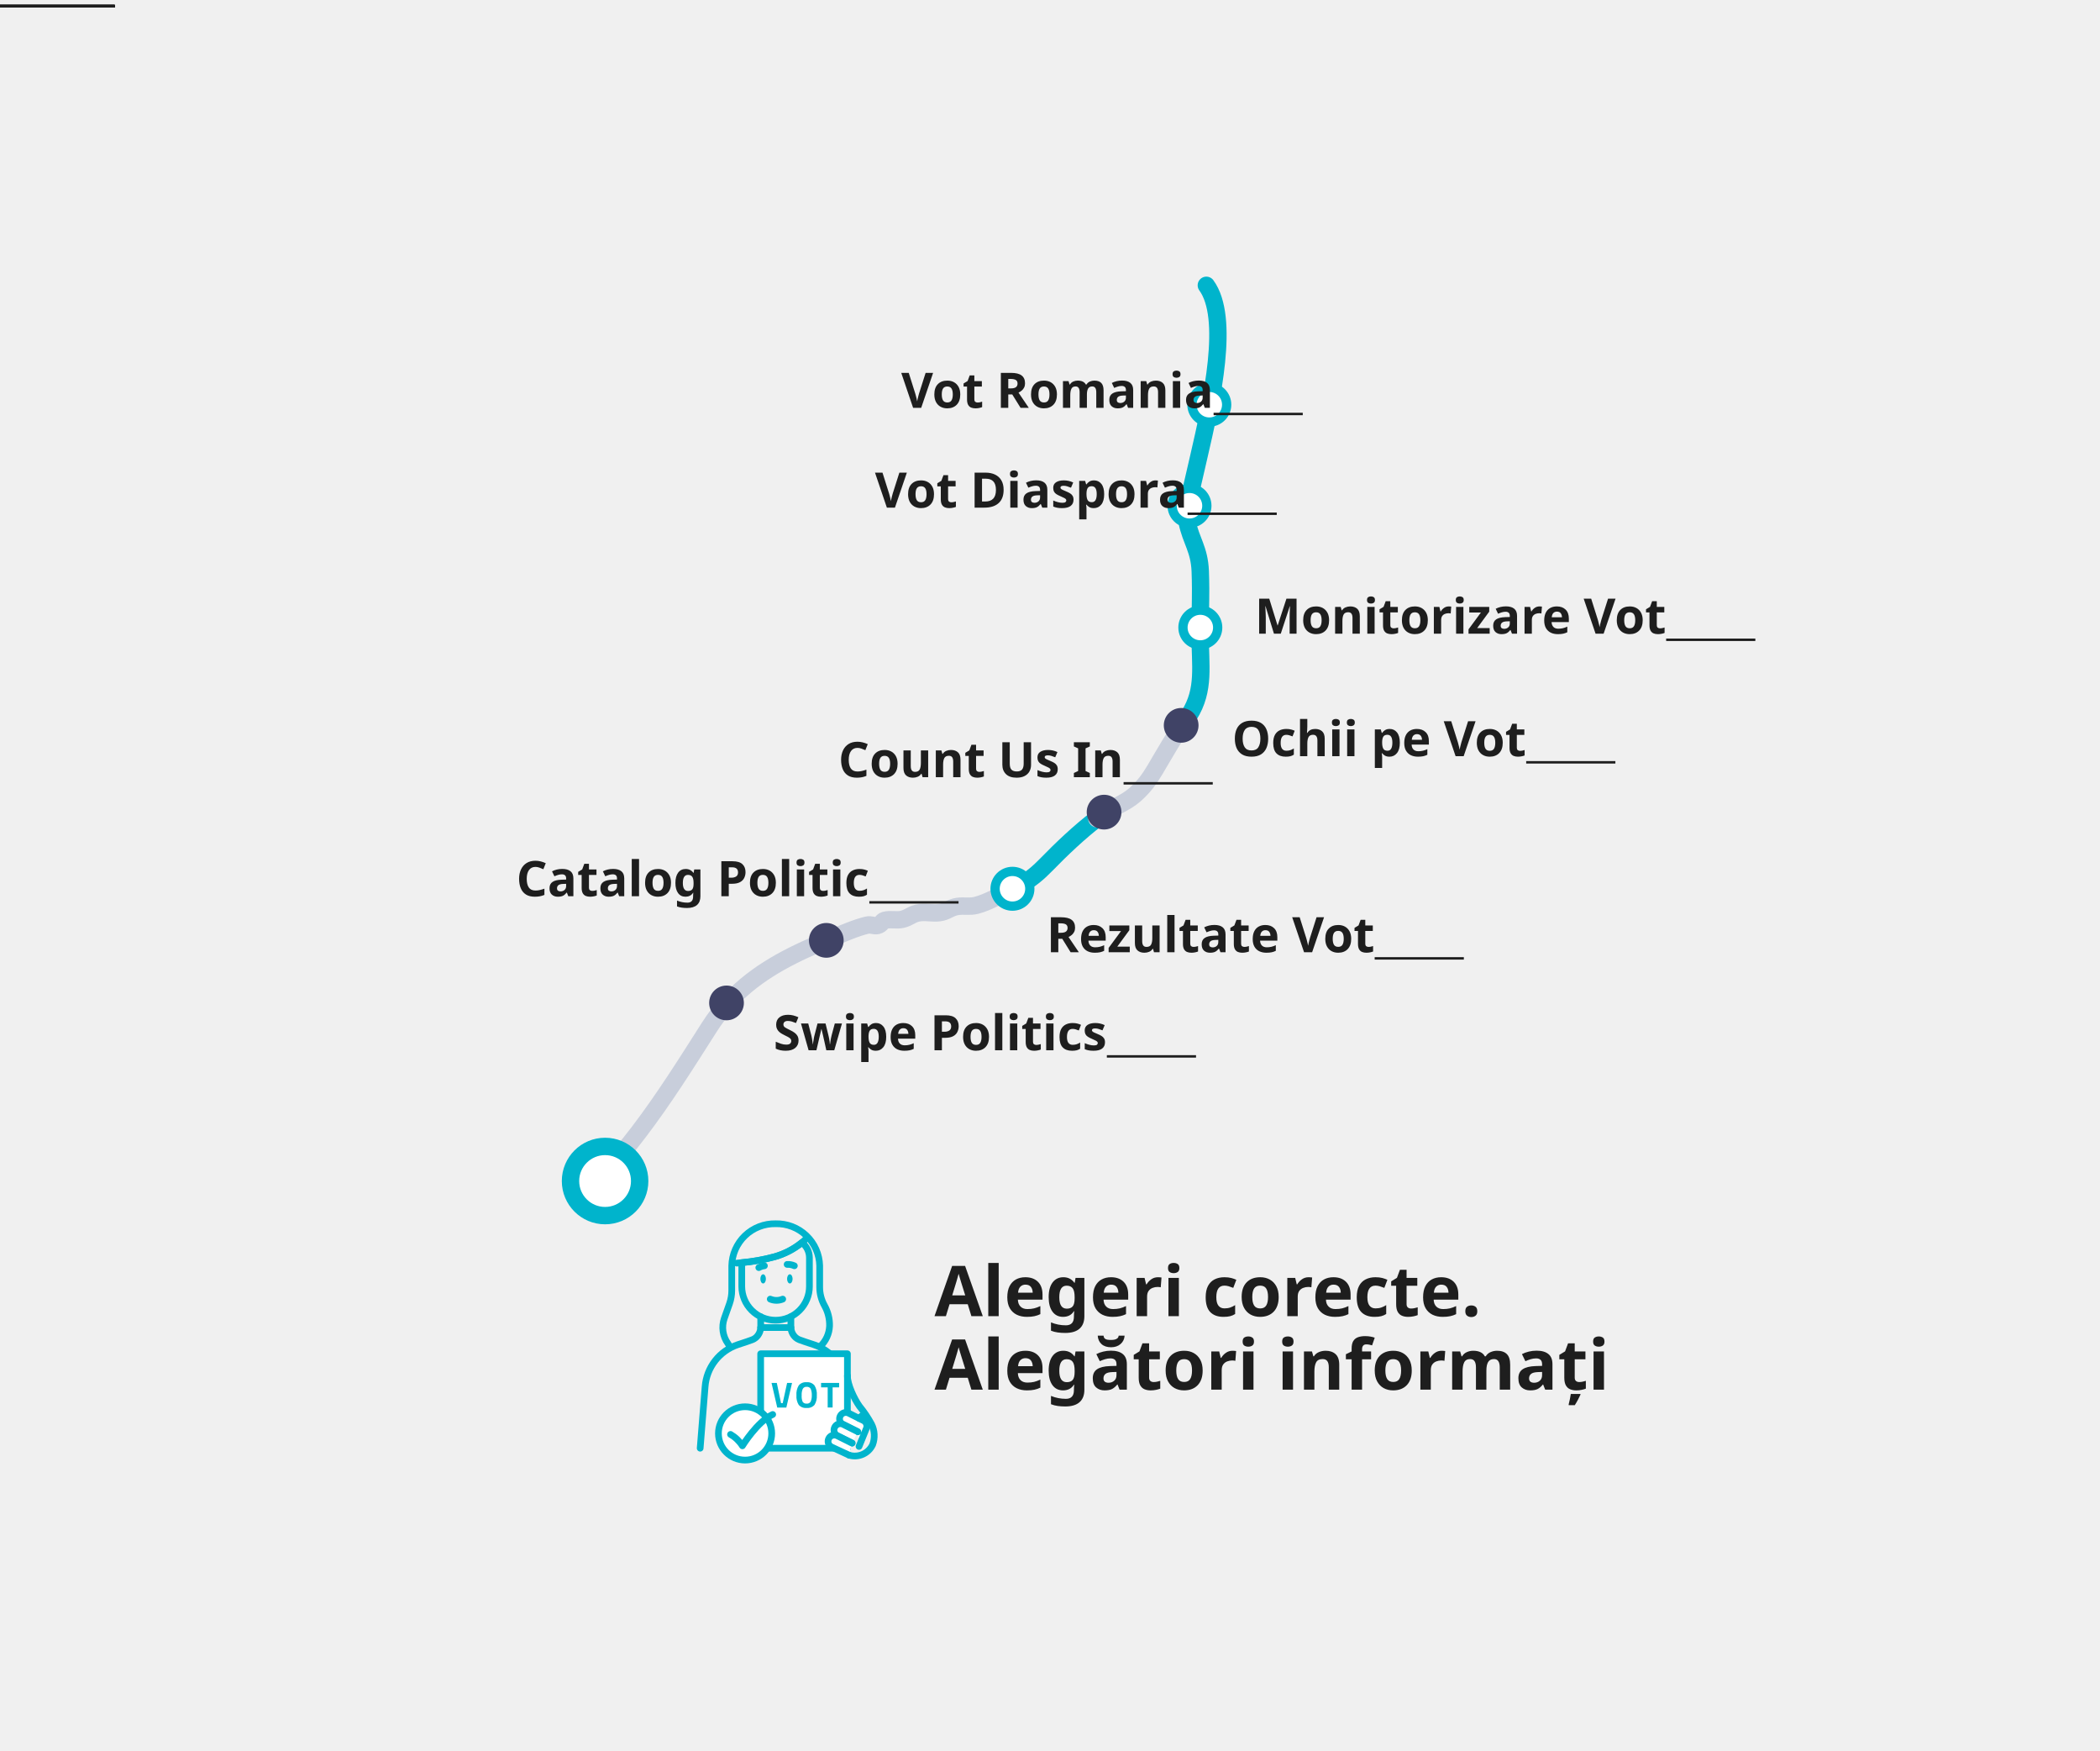
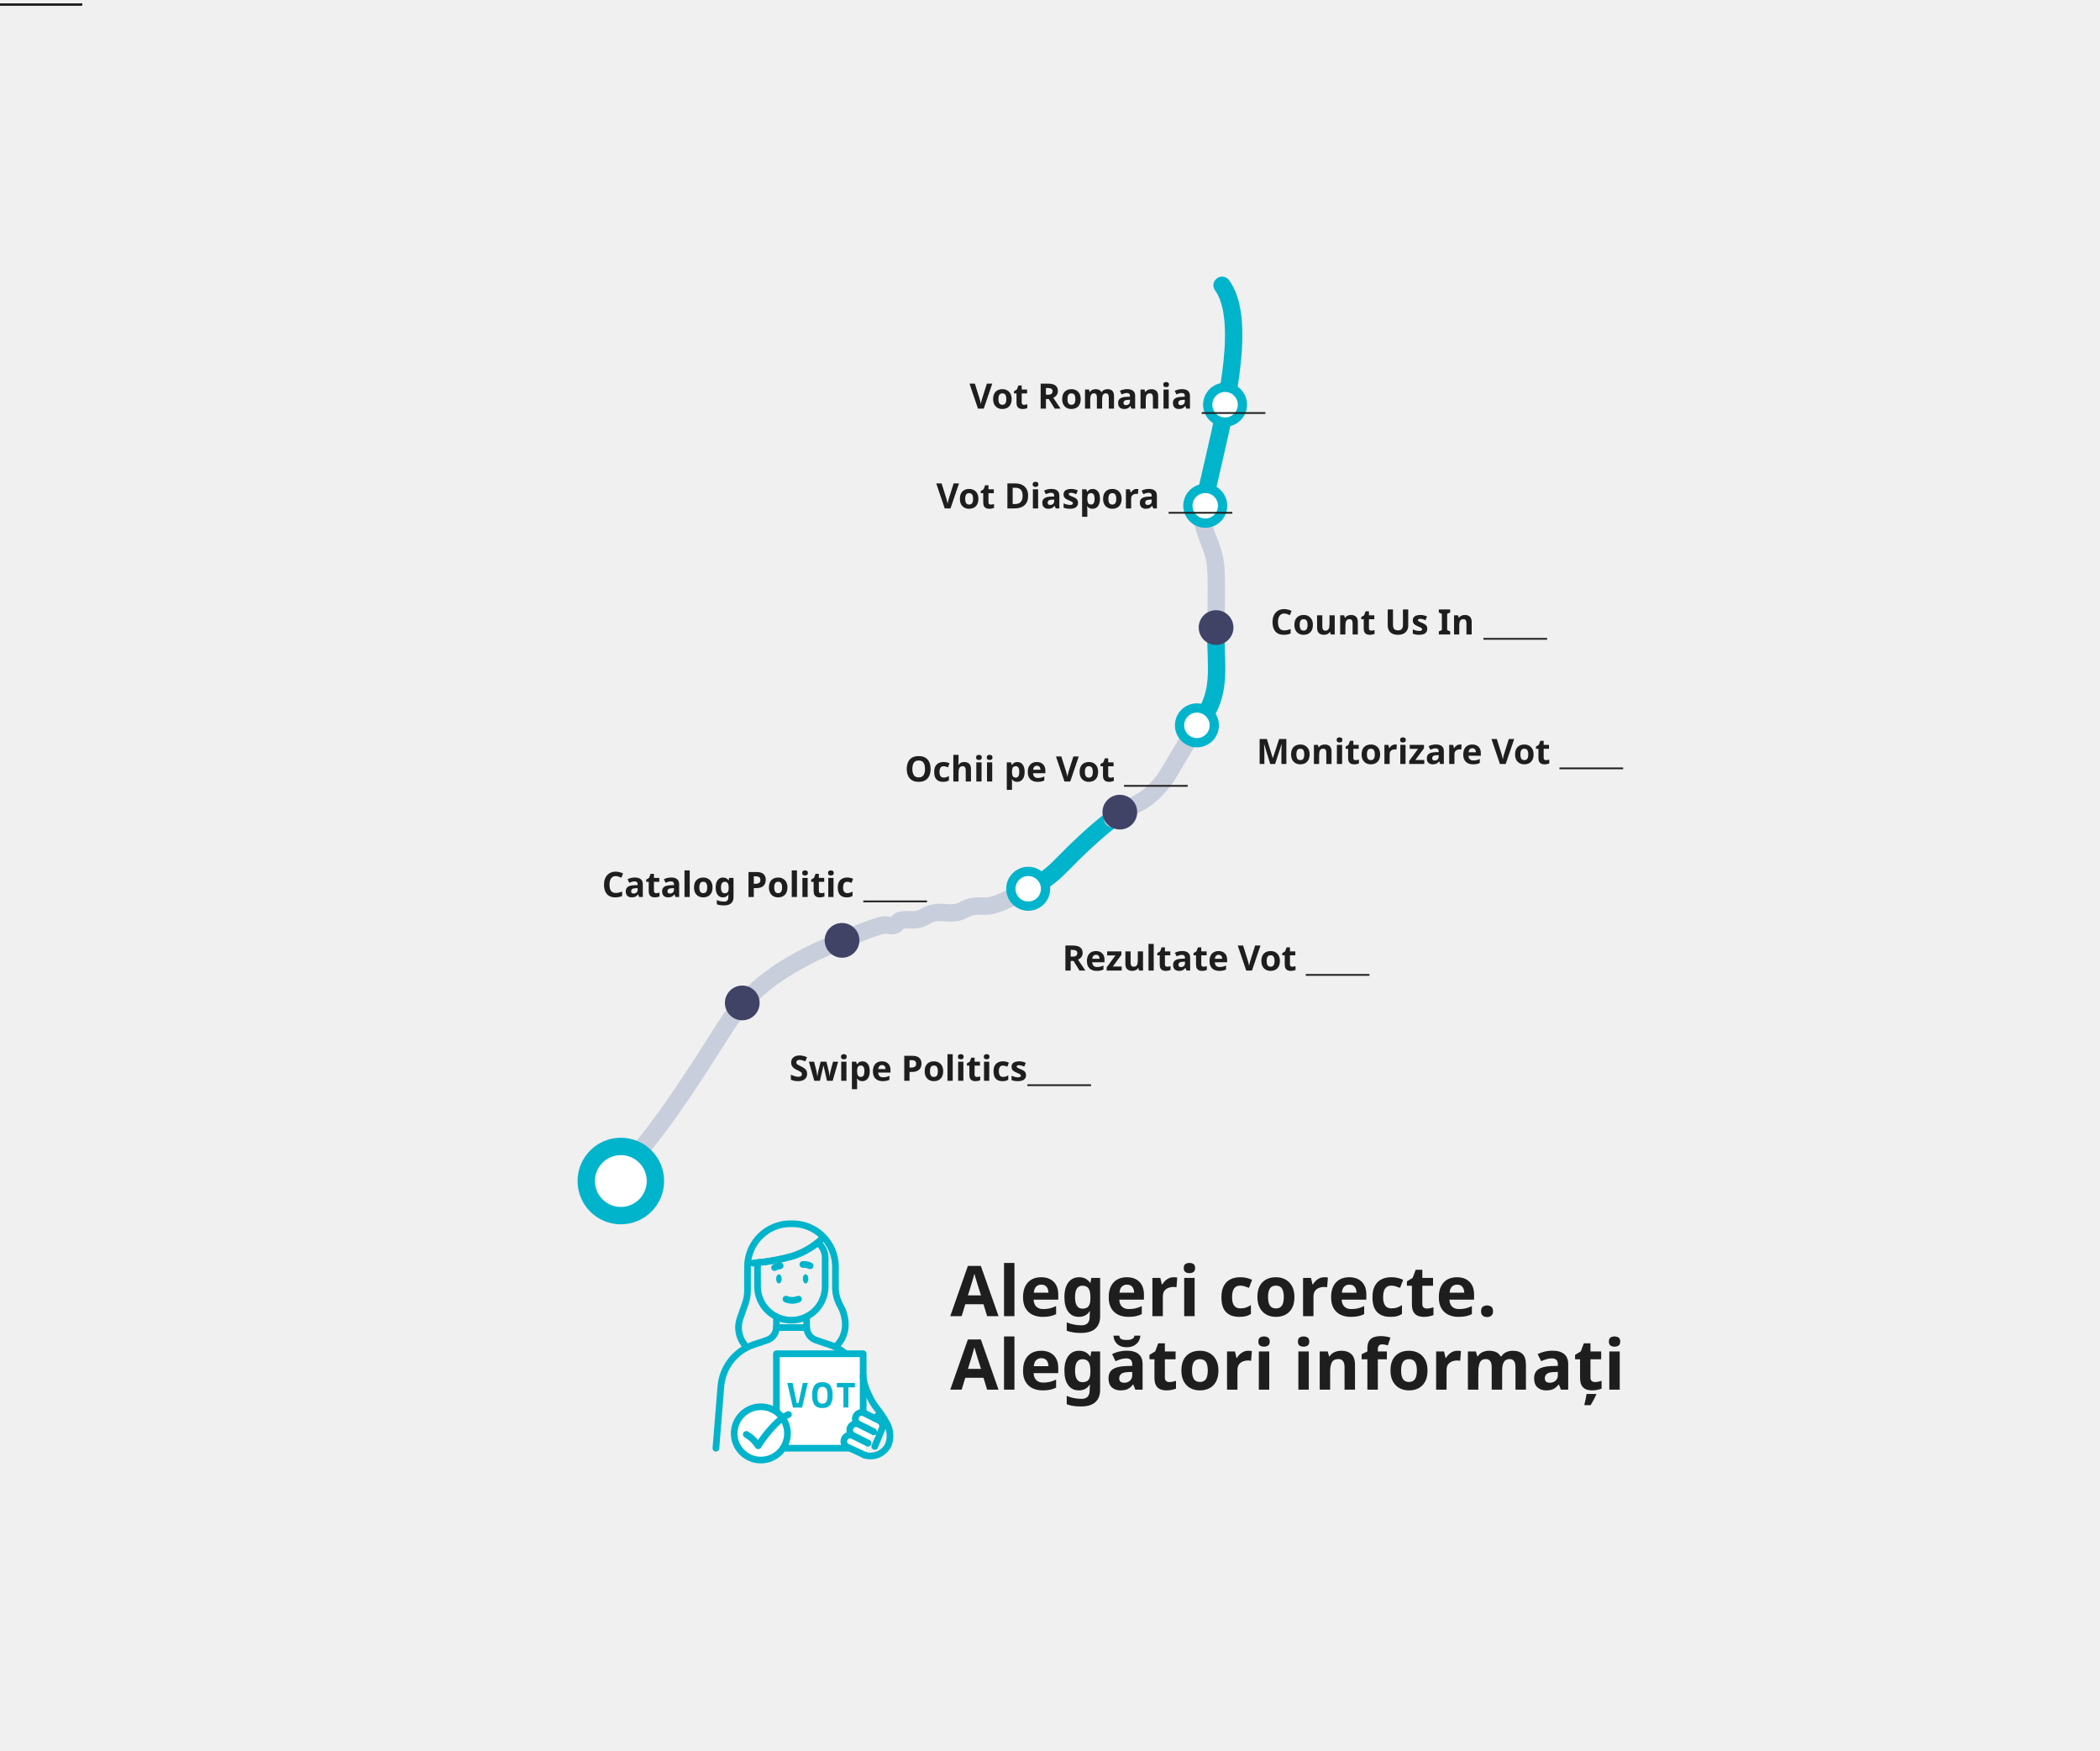
<svg xmlns="http://www.w3.org/2000/svg" viewBox="0 0 1200 1000" fill="none">
  <g id="segment-participation-01-alegeri-corecte-alegatori-informati">
    <g id="Group 1168">
      <g id="Group 1118">
-         <path id="Vector" d="M415.155 573.776C429.468 557.638 447.484 547.743 467.326 539.251" stroke="#C8CEDB" stroke-width="9.926" stroke-miterlimit="10" stroke-linecap="round" stroke-linejoin="round" />
-         <path id="Vector_2" d="M415.155 573.775C411.663 577.717 408.382 582.03 405.34 586.792C392.297 607.268 379.466 627.771 364.784 647.004C361.847 650.84 358.831 654.65 355.736 658.38C351.529 663.46 347.773 669.227 344.783 675.338" stroke="#C8CEDB" stroke-width="9.926" stroke-miterlimit="10" stroke-linecap="round" stroke-linejoin="round" />
-         <path id="Vector_3" d="M578.544 507.742C572.01 511.181 564.549 515.494 557.856 517.213C554.152 518.166 550.872 517.293 547.221 517.822C543.358 518.377 541.321 520.414 538.12 521.155C534.152 522.108 529.998 520.943 525.924 521.367C521.083 521.896 519.813 524.198 515.554 525.203C512.247 525.97 508.913 524.859 505.501 525.785C503.86 526.235 503.807 528.166 501.347 528.748C499.601 529.145 497.485 528.034 495.739 528.457C489.151 529.991 481.611 533.351 474.839 536.103C472.299 537.134 469.786 538.166 467.299 539.251" stroke="#C8CEDB" stroke-width="9.926" stroke-miterlimit="10" stroke-linecap="round" stroke-linejoin="round" />
-         <path id="Vector_4" d="M626.773 467.689C616.72 475.388 606.561 485.044 597.884 493.959C593.519 498.457 588.413 502.928 582.804 505.6C581.455 506.261 580.026 506.975 578.545 507.769" stroke="#00B4CC" stroke-width="9.926" stroke-miterlimit="10" stroke-linecap="round" stroke-linejoin="round" />
-         <path id="Vector_5" d="M679.499 408.508C679.023 409.249 678.52 409.989 677.991 410.757C671.377 420.016 665.795 429.937 660.002 439.725C656.748 445.255 653.388 449.726 648.493 454.038C642.726 459.117 635.53 461.26 629.736 465.467C628.758 466.181 627.752 466.922 626.773 467.689" stroke="#C8CEDB" stroke-width="9.926" stroke-miterlimit="10" stroke-linecap="round" stroke-linejoin="round" />
-         <path id="Vector_6" d="M685.769 359.062C685.769 359.962 685.769 360.861 685.769 361.787C685.769 380.253 688.705 393.931 679.525 408.508" stroke="#00B4CC" stroke-width="9.926" stroke-miterlimit="10" stroke-linecap="round" stroke-linejoin="round" />
-         <path id="Vector_7" d="M678.917 288.929C678.203 293.135 677.938 296.31 678.335 298.135C680.663 309.167 685.319 313.744 685.848 326.205C685.981 329.485 686.034 332.792 686.06 336.099C686.087 343.745 685.849 351.47 685.796 359.115" stroke="#00B4CC" stroke-width="9.926" stroke-miterlimit="10" stroke-linecap="round" stroke-linejoin="round" />
-         <path id="Vector_8" d="M689.34 163C702.886 181.545 692.674 227.975 684.869 261.626C682.33 272.526 680.055 282.103 678.917 288.928" stroke="#00B4CC" stroke-width="9.926" stroke-miterlimit="10" stroke-linecap="round" stroke-linejoin="round" />
-         <path id="Vector_9" d="M345.762 694.466C356.677 694.466 365.525 685.618 365.525 674.704C365.525 663.789 356.677 654.941 345.762 654.941C334.848 654.941 326 663.789 326 674.704C326 685.618 334.848 694.466 345.762 694.466Z" fill="white" stroke="#00B4CC" stroke-width="9.926" stroke-miterlimit="10" stroke-linecap="round" stroke-linejoin="round" />
-         <path id="Vector_10" d="M415.155 582.877C420.634 582.877 425.076 578.435 425.076 572.956C425.076 567.477 420.634 563.035 415.155 563.035C409.676 563.035 405.234 567.477 405.234 572.956C405.234 578.435 409.676 582.877 415.155 582.877Z" fill="#404366" />
-         <path id="Vector_11" d="M472.167 547.135C477.646 547.135 482.088 542.693 482.088 537.214C482.088 531.735 477.646 527.293 472.167 527.293C466.688 527.293 462.246 531.735 462.246 537.214C462.246 542.693 466.688 547.135 472.167 547.135Z" fill="#404366" />
-         <path id="Vector_12" d="M578.545 517.663C584.024 517.663 588.466 513.222 588.466 507.743C588.466 502.263 584.024 497.822 578.545 497.822C573.066 497.822 568.624 502.263 568.624 507.743C568.624 513.222 573.066 517.663 578.545 517.663Z" fill="white" stroke="#00B4CC" stroke-width="5.291" stroke-miterlimit="10" stroke-linecap="round" stroke-linejoin="round" />
-         <path id="Vector_13" d="M630.9 473.879C636.379 473.879 640.821 469.438 640.821 463.958C640.821 458.479 636.379 454.038 630.9 454.038C625.421 454.038 620.979 458.479 620.979 463.958C620.979 469.438 625.421 473.879 630.9 473.879Z" fill="#404366" />
-         <path id="Vector_14" d="M674.949 424.302C680.428 424.302 684.87 419.86 684.87 414.381C684.87 408.902 680.428 404.46 674.949 404.46C669.47 404.46 665.028 408.902 665.028 414.381C665.028 419.86 669.47 424.302 674.949 424.302Z" fill="#404366" />
-         <path id="Vector_15" d="M685.901 368.428C691.38 368.428 695.822 363.986 695.822 358.507C695.822 353.028 691.38 348.586 685.901 348.586C680.422 348.586 675.98 353.028 675.98 358.507C675.98 363.986 680.422 368.428 685.901 368.428Z" fill="white" stroke="#00B4CC" stroke-width="5.291" stroke-miterlimit="10" stroke-linecap="round" stroke-linejoin="round" />
-         <path id="Vector_16" d="M679.711 298.85C685.19 298.85 689.632 294.408 689.632 288.929C689.632 283.45 685.19 279.008 679.711 279.008C674.232 279.008 669.79 283.45 669.79 288.929C669.79 294.408 674.232 298.85 679.711 298.85Z" fill="white" stroke="#00B4CC" stroke-width="5.291" stroke-miterlimit="10" stroke-linecap="round" stroke-linejoin="round" />
-         <path id="Vector_17" d="M691.034 241.123C696.513 241.123 700.955 236.682 700.955 231.203C700.955 225.723 696.513 221.282 691.034 221.282C685.555 221.282 681.113 225.723 681.113 231.203C681.113 236.682 685.555 241.123 691.034 241.123Z" fill="white" stroke="#00B4CC" stroke-width="5.291" stroke-miterlimit="10" stroke-linecap="round" stroke-linejoin="round" />
+         <path id="Vector" d="M424.155 573.776C438.468 557.638 456.484 547.743 476.326 539.251" stroke="#C8CEDB" stroke-width="9.926" stroke-miterlimit="10" stroke-linecap="round" stroke-linejoin="round" />
+         <path id="Vector_2" d="M424.155 573.775C420.663 577.717 417.382 582.03 414.34 586.792C401.297 607.268 388.466 627.771 373.784 647.004C370.847 650.84 367.831 654.65 364.736 658.38C360.529 663.46 356.773 669.227 353.783 675.338" stroke="#C8CEDB" stroke-width="9.926" stroke-miterlimit="10" stroke-linecap="round" stroke-linejoin="round" />
+         <path id="Vector_3" d="M587.544 507.742C581.01 511.181 573.549 515.494 566.856 517.213C563.152 518.166 559.872 517.293 556.221 517.822C552.358 518.377 550.321 520.414 547.12 521.155C543.152 522.108 538.998 520.943 534.924 521.367C530.083 521.896 528.813 524.198 524.554 525.203C521.247 525.97 517.913 524.859 514.501 525.785C512.86 526.235 512.807 528.166 510.347 528.748C508.601 529.145 506.485 528.034 504.739 528.457C498.151 529.991 490.611 533.351 483.839 536.103C481.299 537.134 478.786 538.166 476.299 539.251" stroke="#C8CEDB" stroke-width="9.926" stroke-miterlimit="10" stroke-linecap="round" stroke-linejoin="round" />
+         <path id="Vector_4" d="M635.773 467.689C625.72 475.388 615.561 485.044 606.884 493.959C602.519 498.457 597.413 502.928 591.804 505.6C590.455 506.261 589.026 506.975 587.545 507.769" stroke="#00B4CC" stroke-width="9.926" stroke-miterlimit="10" stroke-linecap="round" stroke-linejoin="round" />
+         <path id="Vector_5" d="M688.499 408.508C688.023 409.249 687.52 409.989 686.991 410.757C680.377 420.016 674.795 429.937 669.002 439.725C665.748 445.255 662.388 449.726 657.493 454.038C651.726 459.117 644.53 461.26 638.736 465.467C637.758 466.181 636.752 466.922 635.773 467.689" stroke="#C8CEDB" stroke-width="9.926" stroke-miterlimit="10" stroke-linecap="round" stroke-linejoin="round" />
+         <path id="Vector_6" d="M694.769 359.062C694.769 359.962 694.769 360.861 694.769 361.787C694.769 380.253 697.705 393.931 688.525 408.508" stroke="#00B4CC" stroke-width="9.926" stroke-miterlimit="10" stroke-linecap="round" stroke-linejoin="round" />
+         <path id="Vector_7" d="M687.917 288.929C687.203 293.135 686.938 296.31 687.335 298.135C689.663 309.167 694.319 313.744 694.848 326.205C694.981 329.485 695.034 332.792 695.06 336.099C695.087 343.745 694.849 351.47 694.796 359.115" stroke="#C8CEDB" stroke-width="9.926" stroke-miterlimit="10" stroke-linecap="round" stroke-linejoin="round" />
+         <path id="Vector_8" d="M698.34 163C711.886 181.545 701.674 227.975 693.869 261.626C691.33 272.526 689.055 282.103 687.917 288.928" stroke="#00B4CC" stroke-width="9.926" stroke-miterlimit="10" stroke-linecap="round" stroke-linejoin="round" />
+         <path id="Vector_9" d="M354.762 694.466C365.677 694.466 374.525 685.618 374.525 674.704C374.525 663.789 365.677 654.941 354.762 654.941C343.848 654.941 335 663.789 335 674.704C335 685.618 343.848 694.466 354.762 694.466Z" fill="white" stroke="#00B4CC" stroke-width="9.926" stroke-miterlimit="10" stroke-linecap="round" stroke-linejoin="round" />
+         <path id="Vector_10" d="M424.155 582.877C429.634 582.877 434.076 578.435 434.076 572.956C434.076 567.477 429.634 563.035 424.155 563.035C418.676 563.035 414.234 567.477 414.234 572.956C414.234 578.435 418.676 582.877 424.155 582.877Z" fill="#404366" />
+         <path id="Vector_11" d="M481.167 547.135C486.646 547.135 491.088 542.693 491.088 537.214C491.088 531.735 486.646 527.293 481.167 527.293C475.688 527.293 471.246 531.735 471.246 537.214C471.246 542.693 475.688 547.135 481.167 547.135Z" fill="#404366" />
+         <path id="Vector_12" d="M587.545 517.663C593.024 517.663 597.466 513.222 597.466 507.743C597.466 502.263 593.024 497.822 587.545 497.822C582.066 497.822 577.624 502.263 577.624 507.743C577.624 513.222 582.066 517.663 587.545 517.663Z" fill="white" stroke="#00B4CC" stroke-width="5.291" stroke-miterlimit="10" stroke-linecap="round" stroke-linejoin="round" />
+         <path id="Vector_13" d="M639.9 473.879C645.379 473.879 649.821 469.438 649.821 463.958C649.821 458.479 645.379 454.038 639.9 454.038C634.421 454.038 629.979 458.479 629.979 463.958C629.979 469.438 634.421 473.879 639.9 473.879Z" fill="#404366" />
+         <path id="Vector_14" d="M683.949 424.302C689.428 424.302 693.87 419.86 693.87 414.381C693.87 408.902 689.428 404.46 683.949 404.46C678.47 404.46 674.028 408.902 674.028 414.381C674.028 419.86 678.47 424.302 683.949 424.302Z" fill="white" stroke="#00B4CC" stroke-width="5.291" stroke-miterlimit="10" stroke-linecap="round" stroke-linejoin="round" />
+         <path id="Vector_15" d="M694.901 368.428C700.38 368.428 704.822 363.986 704.822 358.507C704.822 353.028 700.38 348.586 694.901 348.586C689.422 348.586 684.98 353.028 684.98 358.507C684.98 363.986 689.422 368.428 694.901 368.428Z" fill="#404366" />
+         <path id="Vector_16" d="M688.711 298.85C694.19 298.85 698.632 294.408 698.632 288.929C698.632 283.45 694.19 279.008 688.711 279.008C683.232 279.008 678.79 283.45 678.79 288.929C678.79 294.408 683.232 298.85 688.711 298.85Z" fill="white" stroke="#00B4CC" stroke-width="5.291" stroke-miterlimit="10" stroke-linecap="round" stroke-linejoin="round" />
+         <path id="Vector_17" d="M700.034 241.123C705.513 241.123 709.955 236.682 709.955 231.203C709.955 225.723 705.513 221.282 700.034 221.282C694.555 221.282 690.113 225.723 690.113 231.203C690.113 236.682 694.555 241.123 700.034 241.123Z" fill="white" stroke="#00B4CC" stroke-width="5.291" stroke-miterlimit="10" stroke-linecap="round" stroke-linejoin="round" />
      </g>
-       <text class="btn-project" text-decoration="underline" cursor="pointer" data-projectid="8" id="Swipe Politics" fill="#1E1E1E" xml:space="preserve" style="white-space: pre" font-family="Titillium Web" font-size="28" font-weight="600" letter-spacing="0px">
-         <tspan x="442" y="600">Swipe Politics</tspan>
+       <text id="Alegeri corecte. â¨AlegÄtori informaÈi" fill="#1E1E1E" xml:space="preserve" style="white-space: pre" font-family="Titillium Web" font-size="40" font-weight="600" letter-spacing="0px">
+         <tspan x="543" y="751.9">Alegeri corecte.  + </tspan>
+         <tspan x="543" y="793.9">Alegători informați</tspan>
      </text>
      <g id="icon-alegeri-corecte-alegatori-informati 1" clip-path="url(#clip0)">
-         <path id="Vector_18" d="M417.184 769.487L415.943 767.514C414.475 765.467 413.521 763.097 413.162 760.603C412.804 758.109 413.052 755.566 413.885 753.188L416.874 744.729C417.715 742.327 418.144 739.801 418.143 737.256V723.157C418.276 716.647 420.989 710.457 425.684 705.947C430.379 701.436 436.674 698.975 443.183 699.103C446.413 699.021 449.626 699.575 452.642 700.735C455.657 701.896 458.413 703.638 460.754 705.864C463.096 708.09 464.975 710.756 466.286 713.708C467.596 716.661 468.313 719.843 468.393 723.072V735.311C468.392 739.057 469.363 742.74 471.213 745.998C473.156 749.505 474.129 753.467 474.033 757.475C473.866 761.939 471.94 766.156 468.675 769.205" stroke="#00B4CC" stroke-width="3.821" stroke-linecap="round" stroke-linejoin="round" />
-         <path id="Vector_19" d="M462.531 718.477V734.917C462.531 737.453 462.031 739.965 461.06 742.309C460.089 744.652 458.667 746.781 456.873 748.575C455.079 750.369 452.95 751.792 450.606 752.762C448.263 753.733 445.751 754.233 443.214 754.233C438.089 754.233 433.173 752.199 429.546 748.577C425.919 744.955 423.878 740.042 423.87 734.917V721.325C430.188 720.773 436.445 719.659 442.566 717.997C448.298 716.389 453.635 713.615 458.244 709.848C459.568 710.865 460.643 712.171 461.386 713.667C462.129 715.162 462.52 716.807 462.531 718.477Z" stroke="#00B4CC" stroke-width="3.821" stroke-linecap="round" stroke-linejoin="round" />
-         <path id="Vector_20" d="M461.063 707.196C460.189 708.126 459.286 709.001 458.243 709.846C453.6 713.627 448.223 716.402 442.452 717.996C436.368 719.651 430.149 720.765 423.869 721.323L421.049 721.605" stroke="#00B4CC" stroke-width="3.821" stroke-linecap="round" stroke-linejoin="round" />
-         <path id="Vector_21" d="M400.096 827.348L402.916 792.157C403.331 786.77 405.323 781.625 408.642 777.363C411.962 773.1 416.463 769.909 421.583 768.188C425.418 766.947 428.689 765.847 429.874 765.367C430.603 765.088 431.279 764.688 431.876 764.183C432.776 763.398 433.494 762.426 433.981 761.336C434.468 760.245 434.712 759.061 434.696 757.867V752.227" stroke="#00B4CC" stroke-width="3.821" stroke-linecap="round" stroke-linejoin="round" />
-         <path id="Vector_22" d="M483.818 792.157C483.393 786.757 481.385 781.602 478.044 777.338C474.703 773.074 470.179 769.891 465.037 768.188C461.202 766.947 457.931 765.847 456.719 765.367C456.001 765.082 455.335 764.682 454.745 764.183C453.844 763.398 453.126 762.426 452.639 761.336C452.152 760.245 451.908 759.061 451.925 757.867V752.227" stroke="#00B4CC" stroke-width="3.821" stroke-linecap="round" stroke-linejoin="round" />
-         <path id="Vector_23" d="M434.638 758.407H451.98" stroke="#00B4CC" stroke-width="3.821" stroke-linecap="round" stroke-linejoin="round" />
-         <path id="Vector_24" d="M436.077 733.225C436.949 733.225 437.656 732.051 437.656 730.602C437.656 729.154 436.949 727.98 436.077 727.98C435.205 727.98 434.498 729.154 434.498 730.602C434.498 732.051 435.205 733.225 436.077 733.225Z" fill="#00B4CC" />
-         <path id="Vector_25" d="M451.333 733.225C452.205 733.225 452.912 732.051 452.912 730.602C452.912 729.154 452.205 727.98 451.333 727.98C450.461 727.98 449.754 729.154 449.754 730.602C449.754 732.051 450.461 733.225 451.333 733.225Z" fill="#00B4CC" />
-         <path id="Vector_26" d="M440.136 742.161C441.265 742.638 442.478 742.884 443.703 742.884C444.928 742.884 446.141 742.638 447.27 742.161" stroke="#00B4CC" stroke-width="3.821" stroke-linecap="round" stroke-linejoin="round" />
-         <path id="Vector_27" d="M433.598 724.172C434.59 723.615 435.682 723.261 436.812 723.128" stroke="#00B4CC" stroke-width="3.821" stroke-linecap="round" stroke-linejoin="round" />
-         <path id="Vector_28" d="M449.784 722.34C451.209 722.263 452.632 722.534 453.929 723.13" stroke="#00B4CC" stroke-width="3.821" stroke-linecap="round" stroke-linejoin="round" />
-         <path id="Vector_29" d="M484.24 773.379H434.667V827.351H484.24V773.379Z" fill="white" stroke="#00B4CC" stroke-width="3.821" stroke-linecap="round" stroke-linejoin="round" />
-         <path id="Vector_30" d="M449.783 790.043H452.603L449.332 804.143H444.143L440.872 790.043H443.889L446.314 801.605H447.245L449.783 790.043Z" fill="#00B4CC" />
-         <path id="Vector_31" d="M465.43 802.591C464.871 803.219 464.17 803.705 463.386 804.01C462.601 804.314 461.755 804.426 460.919 804.339C460.082 804.426 459.236 804.314 458.451 804.01C457.667 803.705 456.966 803.219 456.407 802.591C455.41 800.949 454.956 799.035 455.109 797.12C454.936 795.151 455.39 793.176 456.407 791.48C456.951 790.829 457.647 790.321 458.434 790.002C459.221 789.682 460.074 789.561 460.919 789.648C461.763 789.561 462.616 789.682 463.403 790.002C464.19 790.321 464.886 790.829 465.43 791.48C466.459 793.172 466.923 795.148 466.756 797.12C466.9 799.038 466.437 800.952 465.43 802.591ZM458.634 800.786C458.883 801.155 459.226 801.449 459.628 801.638C460.03 801.827 460.476 801.903 460.919 801.857C461.361 801.909 461.81 801.836 462.213 801.646C462.616 801.457 462.959 801.159 463.203 800.786C463.706 799.642 463.937 798.397 463.879 797.148C463.948 795.877 463.736 794.606 463.259 793.426C463.026 793.037 462.689 792.722 462.284 792.517C461.88 792.313 461.426 792.227 460.975 792.27C460.527 792.222 460.075 792.306 459.674 792.511C459.274 792.717 458.942 793.035 458.719 793.426C458.229 794.603 458.016 795.877 458.099 797.148C457.999 798.386 458.182 799.63 458.634 800.786Z" fill="#00B4CC" />
-         <path id="Vector_32" d="M469.185 792.581V790.043H479.505V792.581H475.783V804.086H472.963V792.581H469.185Z" fill="#00B4CC" />
-         <path id="Vector_33" d="M490.189 817.99L481.729 813.76C481.306 813.551 480.928 813.259 480.618 812.903C480.308 812.547 480.071 812.132 479.922 811.684C479.772 811.236 479.713 810.762 479.748 810.291C479.782 809.82 479.909 809.361 480.122 808.939C480.329 808.516 480.618 808.139 480.971 807.828C481.324 807.518 481.735 807.28 482.18 807.128C482.625 806.976 483.096 806.913 483.565 806.943C484.035 806.973 484.494 807.096 484.916 807.303L493.376 811.533C493.804 811.753 494.183 812.055 494.493 812.424C494.802 812.793 495.034 813.22 495.176 813.679C495.318 814.139 495.366 814.623 495.319 815.101C495.271 815.58 495.128 816.045 494.898 816.467L490.866 826.337" fill="white" />
-         <path id="Vector_34" d="M490.189 817.99L481.729 813.76C481.306 813.551 480.928 813.259 480.618 812.903C480.308 812.547 480.071 812.132 479.922 811.684C479.772 811.236 479.713 810.762 479.748 810.291C479.782 809.82 479.909 809.361 480.122 808.939C480.329 808.516 480.618 808.139 480.971 807.828C481.324 807.518 481.735 807.28 482.18 807.128C482.625 806.976 483.096 806.913 483.565 806.943C484.035 806.973 484.494 807.096 484.916 807.303L493.376 811.533C493.804 811.753 494.183 812.055 494.493 812.424C494.802 812.793 495.034 813.22 495.176 813.679C495.318 814.139 495.366 814.623 495.319 815.101C495.271 815.58 495.128 816.045 494.898 816.467L490.866 826.337" stroke="#00B4CC" stroke-width="3.821" stroke-linecap="round" stroke-linejoin="round" />
-         <path id="Vector_35" d="M487.003 824.421L478.543 820.191C478.121 819.984 477.744 819.695 477.434 819.341C477.124 818.988 476.887 818.576 476.738 818.13C476.588 817.684 476.529 817.213 476.563 816.744C476.597 816.274 476.724 815.817 476.936 815.397C477.335 814.546 478.052 813.886 478.933 813.559C479.814 813.232 480.788 813.264 481.645 813.649L490.105 817.878" fill="white" />
-         <path id="Vector_36" d="M487.003 824.421L478.543 820.191C478.121 819.984 477.744 819.695 477.434 819.341C477.124 818.988 476.887 818.576 476.738 818.13C476.588 817.684 476.529 817.213 476.563 816.744C476.597 816.274 476.724 815.817 476.936 815.397C477.335 814.546 478.052 813.886 478.933 813.559C479.814 813.232 480.788 813.264 481.645 813.649L490.105 817.878" stroke="#00B4CC" stroke-width="3.821" stroke-linecap="round" stroke-linejoin="round" />
-         <path id="Vector_37" d="M485.228 831.329L475.161 826.648C474.738 826.438 474.36 826.147 474.05 825.79C473.74 825.434 473.503 825.02 473.354 824.571C473.204 824.123 473.145 823.65 473.179 823.179C473.214 822.708 473.341 822.247 473.554 821.826C473.761 821.404 474.05 821.027 474.403 820.716C474.756 820.405 475.167 820.167 475.612 820.015C476.057 819.863 476.528 819.801 476.997 819.831C477.466 819.861 477.926 819.983 478.347 820.191L486.807 824.42" fill="white" />
-         <path id="Vector_38" d="M485.228 831.329L475.161 826.648C474.738 826.438 474.36 826.147 474.05 825.79C473.74 825.434 473.503 825.02 473.354 824.571C473.204 824.123 473.145 823.65 473.179 823.179C473.214 822.708 473.341 822.247 473.554 821.826C473.761 821.404 474.05 821.027 474.403 820.716C474.756 820.405 475.167 820.167 475.612 820.015C476.057 819.863 476.528 819.801 476.997 819.831C477.466 819.861 477.926 819.983 478.347 820.191L486.807 824.42" stroke="#00B4CC" stroke-width="3.821" stroke-linecap="round" stroke-linejoin="round" />
-         <path id="Vector_39" d="M485.229 831.327C487.815 832.096 490.59 831.913 493.053 830.812C495.516 829.71 497.502 827.761 498.651 825.32C499.354 823.436 499.661 821.427 499.554 819.419C499.448 817.41 498.929 815.445 498.03 813.646C496.048 809.98 493.716 806.514 491.066 803.297C488.246 799.293 484.241 791.143 484.241 785.898" stroke="#00B4CC" stroke-width="3.821" stroke-linecap="round" stroke-linejoin="round" />
-         <path id="Vector_40" d="M490.979 810.348L492.36 808.882" stroke="#00B4CC" stroke-width="3.821" stroke-linecap="round" stroke-linejoin="round" />
-         <path id="Vector_41" d="M425.757 834.117C434.166 834.117 440.984 827.299 440.984 818.889C440.984 810.48 434.166 803.662 425.757 803.662C417.347 803.662 410.529 810.48 410.529 818.889C410.529 827.299 417.347 834.117 425.757 834.117Z" fill="white" stroke="#00B4CC" stroke-width="3.821" stroke-linecap="round" stroke-linejoin="round" />
-         <path id="Vector_42" d="M417.436 819.458C420.193 821.049 422.525 823.285 424.231 825.972C424.231 825.972 432.691 812.155 441.546 808.066" fill="white" />
-         <path id="Vector_43" d="M417.436 819.458C420.193 821.049 422.525 823.285 424.231 825.972C424.231 825.972 432.691 812.155 441.546 808.066" stroke="#00B4CC" stroke-width="3.821" stroke-linecap="round" stroke-linejoin="round" />
+         <path id="Vector_18" d="M426.184 769.487L424.943 767.514C423.474 765.467 422.52 763.097 422.162 760.603C421.804 758.109 422.051 755.566 422.884 753.188L425.873 744.729C426.715 742.327 427.144 739.801 427.142 737.256V723.157C427.276 716.647 429.988 710.457 434.684 705.947C439.379 701.436 445.673 698.975 452.183 699.103C455.412 699.021 458.626 699.575 461.641 700.735C464.656 701.896 467.413 703.638 469.754 705.864C472.095 708.09 473.975 710.756 475.285 713.708C476.596 716.661 477.312 719.843 477.393 723.072V735.311C477.391 739.057 478.363 742.74 480.212 745.998C482.156 749.505 483.129 753.467 483.032 757.475C482.865 761.939 480.939 766.156 477.675 769.205" stroke="#00B4CC" stroke-width="3.821" stroke-linecap="round" stroke-linejoin="round" />
+         <path id="Vector_19" d="M471.53 718.477V734.917C471.53 737.453 471.031 739.965 470.06 742.309C469.089 744.652 467.666 746.781 465.872 748.575C464.079 750.369 461.95 751.792 459.606 752.762C457.262 753.733 454.751 754.233 452.214 754.233C447.088 754.233 442.172 752.199 438.545 748.577C434.918 744.955 432.877 740.042 432.87 734.917V721.325C439.188 720.773 445.445 719.659 451.565 717.997C457.297 716.389 462.635 713.615 467.244 709.848C468.568 710.865 469.642 712.171 470.385 713.667C471.128 715.162 471.519 716.807 471.53 718.477Z" stroke="#00B4CC" stroke-width="3.821" stroke-linecap="round" stroke-linejoin="round" />
+         <path id="Vector_20" d="M470.062 707.196C469.188 708.126 468.286 709.001 467.243 709.846C462.6 713.627 457.222 716.402 451.451 717.996C445.367 719.651 439.149 720.765 432.868 721.323L430.048 721.605" stroke="#00B4CC" stroke-width="3.821" stroke-linecap="round" stroke-linejoin="round" />
+         <path id="Vector_21" d="M409.095 827.348L411.915 792.157C412.331 786.77 414.322 781.625 417.642 777.363C420.962 773.1 425.462 769.909 430.583 768.188C434.418 766.947 437.689 765.847 438.873 765.367C439.602 765.088 440.279 764.688 440.875 764.183C441.775 763.398 442.494 762.426 442.981 761.336C443.468 760.245 443.711 759.061 443.695 757.867V752.227" stroke="#00B4CC" stroke-width="3.821" stroke-linecap="round" stroke-linejoin="round" />
+         <path id="Vector_22" d="M492.817 792.157C492.393 786.757 490.384 781.602 487.044 777.338C483.703 773.074 479.178 769.891 474.037 768.188C470.202 766.947 466.93 765.847 465.718 765.367C465.001 765.082 464.334 764.682 463.744 764.183C462.844 763.398 462.126 762.426 461.638 761.336C461.152 760.245 460.908 759.061 460.924 757.867V752.227" stroke="#00B4CC" stroke-width="3.821" stroke-linecap="round" stroke-linejoin="round" />
+         <path id="Vector_23" d="M443.637 758.407H460.98" stroke="#00B4CC" stroke-width="3.821" stroke-linecap="round" stroke-linejoin="round" />
+         <path id="Vector_24" d="M445.077 733.225C445.949 733.225 446.656 732.051 446.656 730.602C446.656 729.154 445.949 727.98 445.077 727.98C444.205 727.98 443.498 729.154 443.498 730.602C443.498 732.051 444.205 733.225 445.077 733.225Z" fill="#00B4CC" />
+         <path id="Vector_25" d="M460.333 733.225C461.205 733.225 461.912 732.051 461.912 730.602C461.912 729.154 461.205 727.98 460.333 727.98C459.461 727.98 458.754 729.154 458.754 730.602C458.754 732.051 459.461 733.225 460.333 733.225Z" fill="#00B4CC" />
+         <path id="Vector_26" d="M449.136 742.161C450.265 742.638 451.478 742.884 452.703 742.884C453.928 742.884 455.141 742.638 456.27 742.161" stroke="#00B4CC" stroke-width="3.821" stroke-linecap="round" stroke-linejoin="round" />
+         <path id="Vector_27" d="M442.598 724.172C443.59 723.615 444.682 723.261 445.812 723.128" stroke="#00B4CC" stroke-width="3.821" stroke-linecap="round" stroke-linejoin="round" />
+         <path id="Vector_28" d="M458.784 722.34C460.209 722.263 461.631 722.534 462.929 723.13" stroke="#00B4CC" stroke-width="3.821" stroke-linecap="round" stroke-linejoin="round" />
+         <path id="Vector_29" d="M493.24 773.379H443.667V827.351H493.24V773.379Z" fill="white" stroke="#00B4CC" stroke-width="3.821" stroke-linecap="round" stroke-linejoin="round" />
+         <path id="Vector_30" d="M458.783 790.043H461.603L458.332 804.143H453.143L449.872 790.043H452.889L455.314 801.605H456.245L458.783 790.043Z" fill="#00B4CC" />
+         <path id="Vector_31" d="M474.43 802.591C473.871 803.219 473.17 803.705 472.386 804.01C471.601 804.314 470.755 804.426 469.919 804.339C469.082 804.426 468.236 804.314 467.451 804.01C466.667 803.705 465.966 803.219 465.407 802.591C464.41 800.949 463.956 799.035 464.109 797.12C463.936 795.151 464.39 793.176 465.407 791.48C465.951 790.829 466.647 790.321 467.434 790.002C468.221 789.682 469.074 789.561 469.919 789.648C470.763 789.561 471.616 789.682 472.403 790.002C473.19 790.321 473.886 790.829 474.43 791.48C475.459 793.172 475.923 795.148 475.756 797.12C475.9 799.038 475.437 800.952 474.43 802.591ZM467.634 800.786C467.883 801.155 468.226 801.449 468.628 801.638C469.03 801.827 469.476 801.903 469.919 801.857C470.361 801.909 470.81 801.836 471.213 801.646C471.616 801.457 471.959 801.159 472.203 800.786C472.706 799.642 472.937 798.397 472.879 797.148C472.948 795.877 472.736 794.606 472.259 793.426C472.026 793.037 471.689 792.722 471.284 792.517C470.88 792.313 470.426 792.227 469.975 792.27C469.527 792.222 469.075 792.306 468.674 792.511C468.274 792.717 467.942 793.035 467.719 793.426C467.229 794.603 467.016 795.877 467.099 797.148C466.999 798.386 467.182 799.63 467.634 800.786Z" fill="#00B4CC" />
+         <path id="Vector_32" d="M478.185 792.581V790.043H488.505V792.581H484.783V804.086H481.963V792.581H478.185Z" fill="#00B4CC" />
+         <path id="Vector_33" d="M499.189 817.99L490.729 813.76C490.306 813.551 489.928 813.259 489.618 812.903C489.308 812.547 489.071 812.132 488.922 811.684C488.772 811.236 488.713 810.762 488.748 810.291C488.782 809.82 488.909 809.361 489.122 808.939C489.329 808.516 489.618 808.139 489.971 807.828C490.324 807.518 490.735 807.28 491.18 807.128C491.625 806.976 492.096 806.913 492.565 806.943C493.035 806.973 493.494 807.096 493.916 807.303L502.376 811.533C502.804 811.753 503.183 812.055 503.493 812.424C503.802 812.793 504.034 813.22 504.176 813.679C504.318 814.139 504.366 814.623 504.319 815.101C504.271 815.58 504.128 816.045 503.898 816.467L499.866 826.337" fill="white" />
+         <path id="Vector_34" d="M499.189 817.99L490.729 813.76C490.306 813.551 489.928 813.259 489.618 812.903C489.308 812.547 489.071 812.132 488.922 811.684C488.772 811.236 488.713 810.762 488.748 810.291C488.782 809.82 488.909 809.361 489.122 808.939C489.329 808.516 489.618 808.139 489.971 807.828C490.324 807.518 490.735 807.28 491.18 807.128C491.625 806.976 492.096 806.913 492.565 806.943C493.035 806.973 493.494 807.096 493.916 807.303L502.376 811.533C502.804 811.753 503.183 812.055 503.493 812.424C503.802 812.793 504.034 813.22 504.176 813.679C504.318 814.139 504.366 814.623 504.319 815.101C504.271 815.58 504.128 816.045 503.898 816.467L499.866 826.337" stroke="#00B4CC" stroke-width="3.821" stroke-linecap="round" stroke-linejoin="round" />
+         <path id="Vector_35" d="M496.003 824.421L487.543 820.191C487.121 819.984 486.744 819.695 486.434 819.341C486.124 818.988 485.887 818.576 485.738 818.13C485.588 817.684 485.529 817.213 485.563 816.744C485.597 816.274 485.724 815.817 485.936 815.397C486.335 814.546 487.052 813.886 487.933 813.559C488.814 813.232 489.788 813.264 490.645 813.649L499.105 817.878" fill="white" />
+         <path id="Vector_36" d="M496.003 824.421L487.543 820.191C487.121 819.984 486.744 819.695 486.434 819.341C486.124 818.988 485.887 818.576 485.738 818.13C485.588 817.684 485.529 817.213 485.563 816.744C485.597 816.274 485.724 815.817 485.936 815.397C486.335 814.546 487.052 813.886 487.933 813.559C488.814 813.232 489.788 813.264 490.645 813.649L499.105 817.878" stroke="#00B4CC" stroke-width="3.821" stroke-linecap="round" stroke-linejoin="round" />
+         <path id="Vector_37" d="M494.228 831.329L484.161 826.648C483.738 826.438 483.36 826.147 483.05 825.79C482.74 825.434 482.503 825.02 482.354 824.571C482.204 824.123 482.145 823.65 482.179 823.179C482.214 822.708 482.341 822.247 482.554 821.826C482.761 821.404 483.05 821.027 483.403 820.716C483.756 820.405 484.167 820.167 484.612 820.015C485.057 819.863 485.528 819.801 485.997 819.831C486.466 819.861 486.926 819.983 487.347 820.191L495.807 824.42" fill="white" />
+         <path id="Vector_38" d="M494.228 831.329L484.161 826.648C483.738 826.438 483.36 826.147 483.05 825.79C482.74 825.434 482.503 825.02 482.354 824.571C482.204 824.123 482.145 823.65 482.179 823.179C482.214 822.708 482.341 822.247 482.554 821.826C482.761 821.404 483.05 821.027 483.403 820.716C483.756 820.405 484.167 820.167 484.612 820.015C485.057 819.863 485.528 819.801 485.997 819.831C486.466 819.861 486.926 819.983 487.347 820.191L495.807 824.42" stroke="#00B4CC" stroke-width="3.821" stroke-linecap="round" stroke-linejoin="round" />
+         <path id="Vector_39" d="M494.229 831.327C496.815 832.096 499.59 831.913 502.053 830.812C504.516 829.71 506.502 827.761 507.651 825.32C508.354 823.436 508.661 821.427 508.554 819.419C508.448 817.41 507.929 815.445 507.03 813.646C505.048 809.98 502.716 806.514 500.066 803.297C497.246 799.293 493.241 791.143 493.241 785.898" stroke="#00B4CC" stroke-width="3.821" stroke-linecap="round" stroke-linejoin="round" />
+         <path id="Vector_40" d="M499.979 810.348L501.36 808.882" stroke="#00B4CC" stroke-width="3.821" stroke-linecap="round" stroke-linejoin="round" />
+         <path id="Vector_41" d="M434.757 834.117C443.166 834.117 449.984 827.299 449.984 818.889C449.984 810.48 443.166 803.662 434.757 803.662C426.347 803.662 419.529 810.48 419.529 818.889C419.529 827.299 426.347 834.117 434.757 834.117Z" fill="white" stroke="#00B4CC" stroke-width="3.821" stroke-linecap="round" stroke-linejoin="round" />
+         <path id="Vector_42" d="M426.436 819.458C429.194 821.049 431.525 823.285 433.232 825.972C433.232 825.972 441.692 812.155 450.546 808.066" fill="white" />
+         <path id="Vector_43" d="M426.436 819.458C429.194 821.049 431.525 823.285 433.232 825.972C433.232 825.972 441.692 812.155 450.546 808.066" stroke="#00B4CC" stroke-width="3.821" stroke-linecap="round" stroke-linejoin="round" />
      </g>
-       <text id="Alegeri corecte. â¨AlegÄtori informaÈi" fill="#1E1E1E" xml:space="preserve" style="white-space: pre" font-family="Titillium Web" font-size="40" font-weight="600" letter-spacing="0px">
-         <tspan x="534" y="751.9">Alegeri corecte.</tspan>
-         <tspan x="534" y="793.9">Alegători informați</tspan>
+       <text class="btn-project" text-decoration="underline" cursor="pointer" data-projectid="8" id="Swipe Politics" fill="#1E1E1E" xml:space="preserve" style="white-space: pre" font-family="Titillium Web" font-size="20" font-weight="600" letter-spacing="0px">
+         <tspan x="451" y="617.45">Swipe Politics</tspan>
      </text>
-       <text class="btn-project" text-decoration="underline" cursor="pointer" data-projectid="7" id="Catalog Politic" fill="#1E1E1E" xml:space="preserve" style="white-space: pre" font-family="Titillium Web" font-size="28" font-weight="600" letter-spacing="0px">
-         <tspan x="295" y="512">Catalog Politic</tspan>
+       <text class="btn-project" text-decoration="underline" cursor="pointer" data-projectid="7" id="Catalog Politic" fill="#1E1E1E" xml:space="preserve" style="white-space: pre" font-family="Titillium Web" font-size="20" font-weight="600" letter-spacing="0px">
+         <tspan x="344" y="512.45">Catalog Politic+ </tspan>
      </text>
-       <text class="btn-project" text-decoration="underline" cursor="pointer" data-projectid="6" id="Rezultate Vot" fill="#1E1E1E" xml:space="preserve" style="white-space: pre" font-family="Titillium Web" font-size="28" font-weight="600" letter-spacing="0px">
-         <tspan x="598" y="544">Rezultate Vot</tspan>
+       <text class="btn-project" text-decoration="underline" cursor="pointer" data-projectid="6" id="Rezultate Vot" fill="#1E1E1E" xml:space="preserve" style="white-space: pre" font-family="Titillium Web" font-size="20" font-weight="600" letter-spacing="0px">
+         <tspan x="607" y="554.45">Rezultate Vot+ </tspan>
      </text>
-       <text class="btn-project" text-decoration="underline" cursor="pointer" data-projectid="5" id="Ochii pe Vot" fill="#1E1E1E" xml:space="preserve" style="white-space: pre" font-family="Titillium Web" font-size="28" font-weight="600" letter-spacing="0px">
-         <tspan x="704" y="432">Ochii pe Vot</tspan>
+       <text class="btn-project" text-decoration="underline" cursor="pointer" data-projectid="5" id="Ochii pe Vot" fill="#1E1E1E" xml:space="preserve" style="white-space: pre" font-family="Titillium Web" font-size="20" font-weight="600" letter-spacing="0px">
+         <tspan x="517" y="446.45">Ochii pe Vot+ </tspan>
      </text>
-       <text class="btn-project" text-decoration="underline" cursor="pointer" data-projectid="4" id="Monitorizare Vot" fill="#1E1E1E" xml:space="preserve" style="white-space: pre" font-family="Titillium Web" font-size="28" font-weight="600" letter-spacing="0px">
-         <tspan x="717" y="362">Monitorizare Vot</tspan>
+       <text class="btn-project" text-decoration="underline" cursor="pointer" data-projectid="4" id="Monitorizare Vot" fill="#1E1E1E" xml:space="preserve" style="white-space: pre" font-family="Titillium Web" font-size="20" font-weight="600" letter-spacing="0px">
+         <tspan x="718" y="436.45">Monitorizare Vot+ </tspan>
      </text>
-       <text class="btn-project" text-decoration="underline" cursor="pointer" data-projectid="3" id="Count Us In" fill="#1E1E1E" xml:space="preserve" style="white-space: pre" font-family="Titillium Web" font-size="28" font-weight="600" letter-spacing="0px">
-         <tspan x="479" y="444">Count Us In</tspan>
+       <text class="btn-project" text-decoration="underline" cursor="pointer" data-projectid="3" id="Count Us In" fill="#1E1E1E" xml:space="preserve" style="white-space: pre" font-family="Titillium Web" font-size="20" font-weight="600" letter-spacing="0px">
+         <tspan x="726" y="362.45">Count Us In+ </tspan>
      </text>
-       <text class="btn-project" text-decoration="underline" cursor="pointer" data-projectid="2" id="Vot Diaspora" fill="#1E1E1E" xml:space="preserve" style="white-space: pre" font-family="Titillium Web" font-size="28" font-weight="600" letter-spacing="0px">
-         <tspan x="500" y="290">Vot Diaspora</tspan>
+       <text class="btn-project" text-decoration="underline" cursor="pointer" data-projectid="2" id="Vot Diaspora" fill="#1E1E1E" xml:space="preserve" style="white-space: pre" font-family="Titillium Web" font-size="20" font-weight="600" letter-spacing="0px">
+         <tspan x="535" y="290.45">Vot Diaspora+ </tspan>
      </text>
-       <text class="btn-project" text-decoration="underline" cursor="pointer" data-projectid="1" id="Vot Romania" fill="#1E1E1E" xml:space="preserve" style="white-space: pre" font-family="Titillium Web" font-size="28" font-weight="600" letter-spacing="0px">
-         <tspan x="515" y="233">Vot Romania</tspan>
+       <text class="btn-project" text-decoration="underline" cursor="pointer" data-projectid="1" id="Vot Romania" fill="#1E1E1E" xml:space="preserve" style="white-space: pre" font-family="Titillium Web" font-size="20" font-weight="600" letter-spacing="0px">
+         <tspan x="554" y="233.45">Vot Romania+ </tspan>
      </text>
    </g>
  </g>
  <defs>
    <clipPath id="clip0">
-       <rect width="107" height="142.667" fill="white" transform="translate(395 694)" />
+       <rect width="107" height="142.667" fill="white" transform="translate(404 694)" />
    </clipPath>
  </defs>
</svg>
